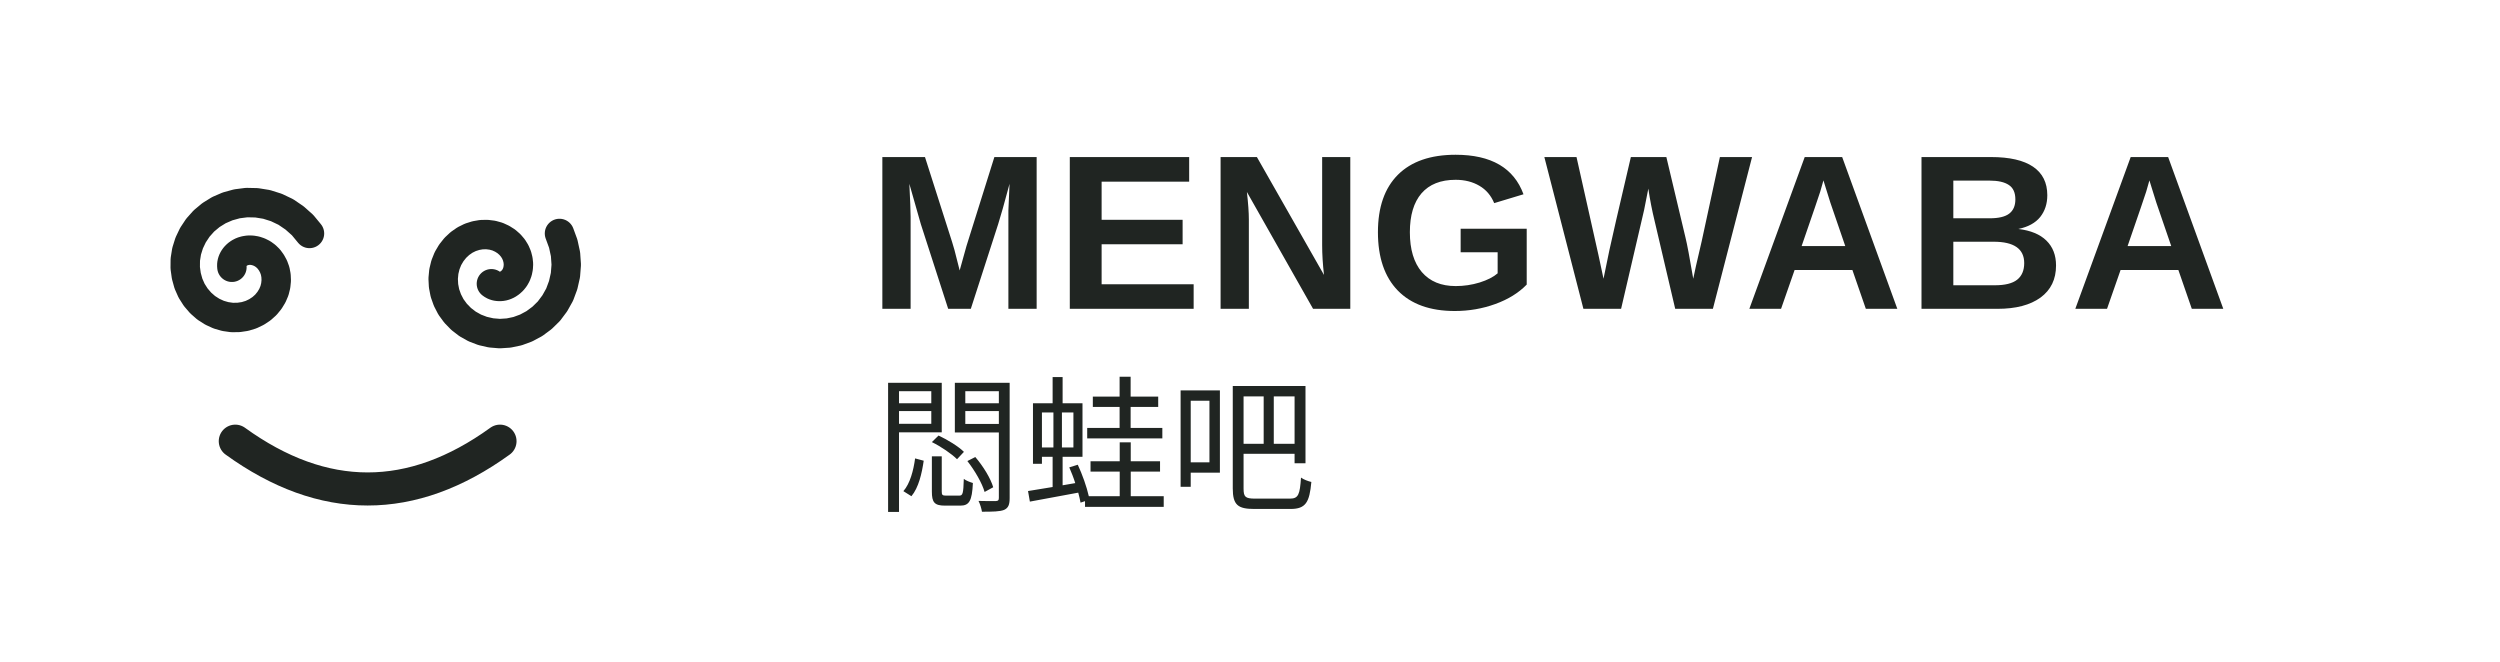
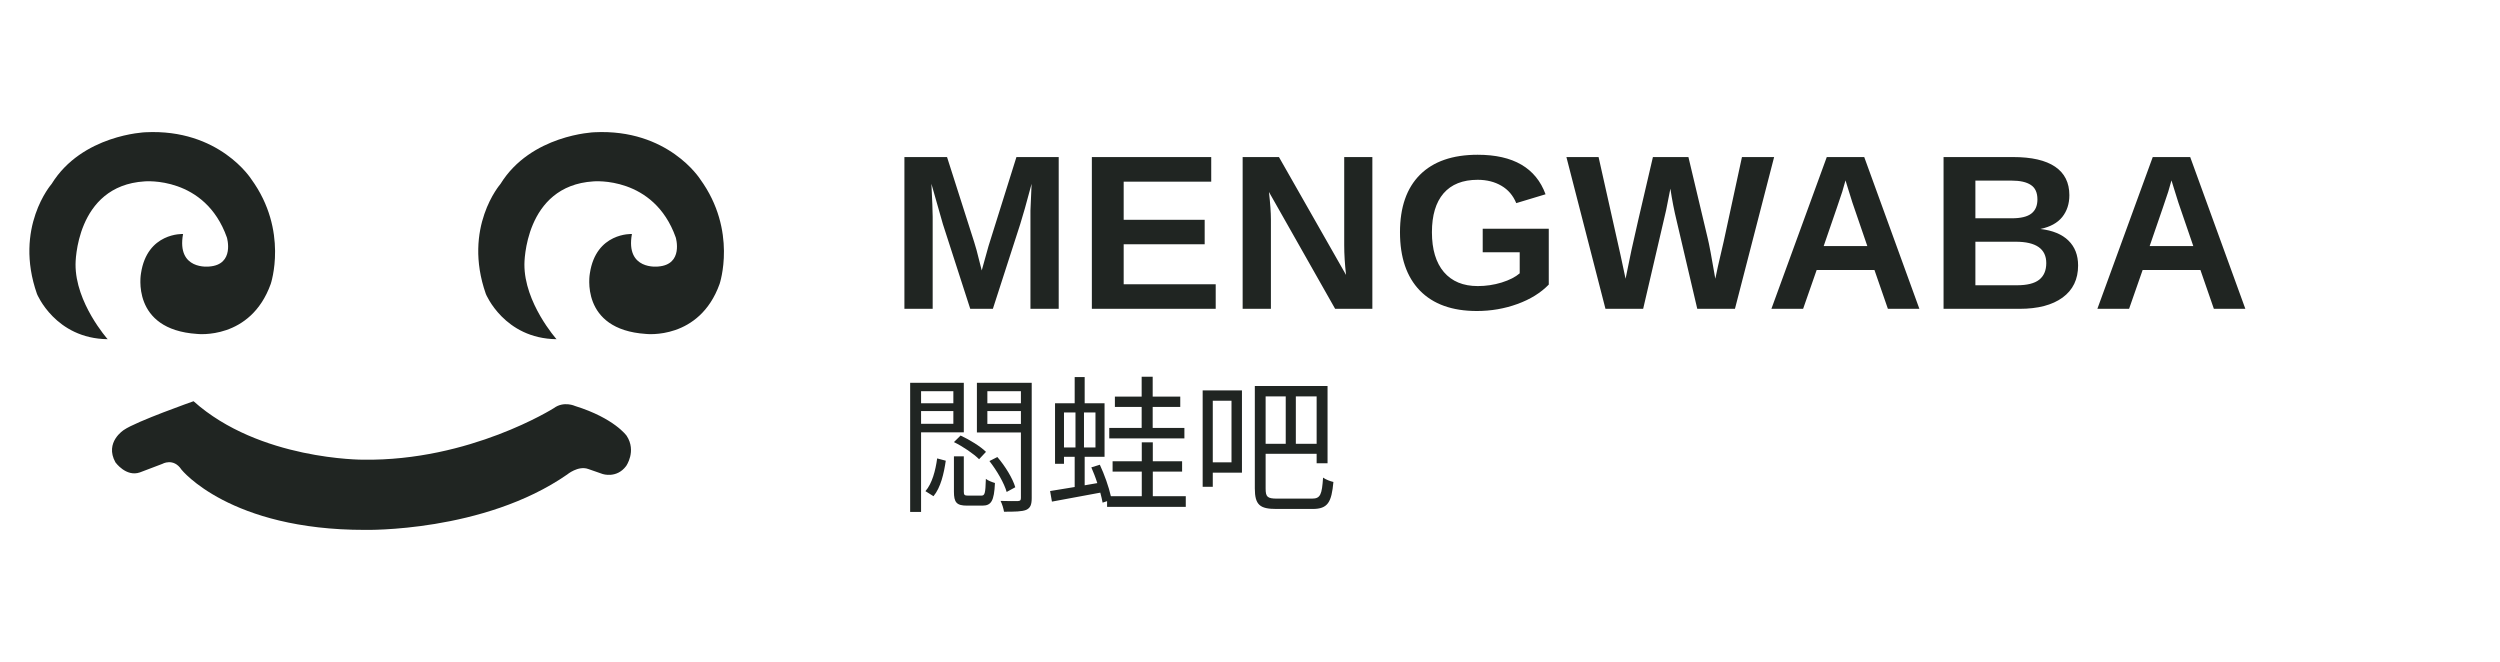
<svg xmlns="http://www.w3.org/2000/svg" viewBox="0 0 340 90" font-family="Liberation Sans, Arial, sans-serif">
-   <g transform="translate(0 5) scale(1.0)">
-     <g fill="none" stroke="#202522" stroke-linecap="round" stroke-linejoin="round">
-       <path d="M 42.09 26.75 L 41.15 25.61 L 40.06 24.64 L 38.87 23.83 L 37.59 23.22 L 36.26 22.80 L 34.90 22.58 L 33.54 22.55 L 32.22 22.72 L 30.95 23.07 L 29.77 23.58 L 28.69 24.25 L 27.73 25.05 L 26.91 25.97 L 26.24 26.98 L 25.73 28.05 L 25.38 29.17 L 25.20 30.30 L 25.19 31.43 L 25.34 32.52 L 25.63 33.57 L 26.06 34.54 L 26.62 35.42 L 27.29 36.20 L 28.04 36.86 L 28.87 37.39 L 29.74 37.79 L 30.64 38.05 L 31.55 38.18 L 32.45 38.17 L 33.32 38.04 L 34.14 37.79 L 34.89 37.43 L 35.57 36.98 L 36.16 36.45 L 36.65 35.85 L 37.04 35.21 L 37.33 34.53 L 37.50 33.84 L 37.57 33.15 L 37.54 32.48 L 37.42 31.84 L 37.20 31.24 L 36.91 30.71 L 36.56 30.23 L 36.15 29.83 L 35.71 29.51 L 35.23 29.27 L 34.75 29.11 L 34.27 29.03 L 33.80 29.02 L 33.35 29.09 L 32.94 29.21 L 32.57 29.40 L 32.26 29.62 L 31.99 29.89 L 31.79 30.17 L 31.64 30.47 L 31.55 30.78 L 31.52 31.07 L 31.54 31.35 " stroke-width="4" />
-       <path d="M 76.09 26.75 L 76.60 28.14 L 76.91 29.57 L 77.01 31.00 L 76.90 32.41 L 76.59 33.78 L 76.11 35.07 L 75.45 36.25 L 74.65 37.32 L 73.71 38.24 L 72.67 39.01 L 71.55 39.61 L 70.38 40.04 L 69.18 40.29 L 67.97 40.37 L 66.78 40.27 L 65.64 40.01 L 64.57 39.60 L 63.59 39.05 L 62.72 38.38 L 61.96 37.60 L 61.33 36.74 L 60.85 35.81 L 60.51 34.85 L 60.32 33.87 L 60.27 32.89 L 60.36 31.93 L 60.58 31.02 L 60.92 30.17 L 61.38 29.39 L 61.93 28.70 L 62.55 28.12 L 63.24 27.64 L 63.97 27.28 L 64.73 27.04 L 65.49 26.91 L 66.25 26.90 L 66.97 26.99 L 67.66 27.18 L 68.29 27.47 L 68.86 27.83 L 69.35 28.26 L 69.76 28.74 L 70.08 29.26 L 70.31 29.80 L 70.45 30.35 L 70.51 30.90 L 70.48 31.43 L 70.38 31.93 L 70.21 32.39 L 69.98 32.80 L 69.70 33.15 L 69.38 33.44 L 69.04 33.67 L 68.69 33.83 L 68.33 33.93 L 67.98 33.96 L 67.64 33.94 L 67.34 33.87 L 67.06 33.75 L 66.83 33.59 " stroke-width="4" />
-       <path d="M 32 55 Q 50 68 68 55" stroke-width="4.5" />
-     </g>
+   <g transform="translate(0 14)">
+     <svg viewBox="18 24 215 130" width="102.54" height="62" fill="#202522">
+       <path fill-rule="evenodd" d="m59.44 32.36c0 0-18.05 0.67-26.74 14.76 0 0-10.83 12.39-4.15 31.37 0 0 5.22 12.71 20.15 12.88 0 0-9.24-10.37-9.16-21.39 0 0-0.09-22.36 19.66-23.61 0 0 17.25-1.62 23.5 16 0 0 2.32 7.74-5.04 8.28 0 0-9.36 1.14-7.46-9.28 0 0-10.25-0.5-12 11.25 0 0-3 16 16 17.25 0 0 15.23 1.81 21-14.25 0 0 5.15-15.18-5.54-29.88 0 0-9.1-14.45-30.22-13.38z" />
+       <path fill-rule="evenodd" d="m187.44 32.36c0 0-18.05 0.67-26.74 14.76 0 0-10.83 12.39-4.15 31.37 0 0 5.22 12.71 20.15 12.88 0 0-9.24-10.37-9.16-21.39 0 0-0.09-22.36 19.66-23.61 0 0 17.25-1.62 23.5 16 0 0 2.32 7.74-5.04 8.28 0 0-9.36 1.14-7.46-9.28 0 0-10.25-0.5-12 11.25 0 0-3 16 16 17.25 0 0 15.23 1.81 21-14.25 0 0 5.15-15.18-5.54-29.88 0 0-9.1-14.45-30.22-13.38z" />
+       <path fill-rule="evenodd" d="m73.19 109.06c0 0-16.37 5.76-19.85 8.18 0 0-5.61 3.49-2.43 9.24 0 0 3.03 4.25 6.97 2.88l6.37-2.42c0 0 3.21-1.86 5.5 1.63 0 0 13.74 17.23 52.36 17.18 0 0 33.82 0.74 57.61-15.78 0 0 3.16-2.64 6.04-1.58l4.11 1.43c0 0 3.97 1.33 6.67-2.27 0 0 3.03-4.25 0.15-8.64 0 0-3.49-5-14.7-8.49 0 0-3.21-1.5-6.06 0.61 0 0-23.94 15.15-54.4 14.7 0 0-29.55 0.15-48.34-16.67z" />
+     </svg>
  </g>
-   <text x="118" y="42" font-size="30" font-weight="700" letter-spacing="0.5" fill="#202522">MENGWABA</text>
-   <text x="119" y="68" font-size="20" font-weight="500" fill="#202522" font-family="Noto Sans CJK TC, sans-serif">悶蛙吧</text>
+   <text x="121" y="42" font-size="30" font-weight="700" letter-spacing="0.5" fill="#202522">MENGWABA</text>
+   <text x="122" y="68" font-size="20" font-weight="500" fill="#202522" font-family="Noto Sans CJK TC, sans-serif">悶蛙吧</text>
</svg>
